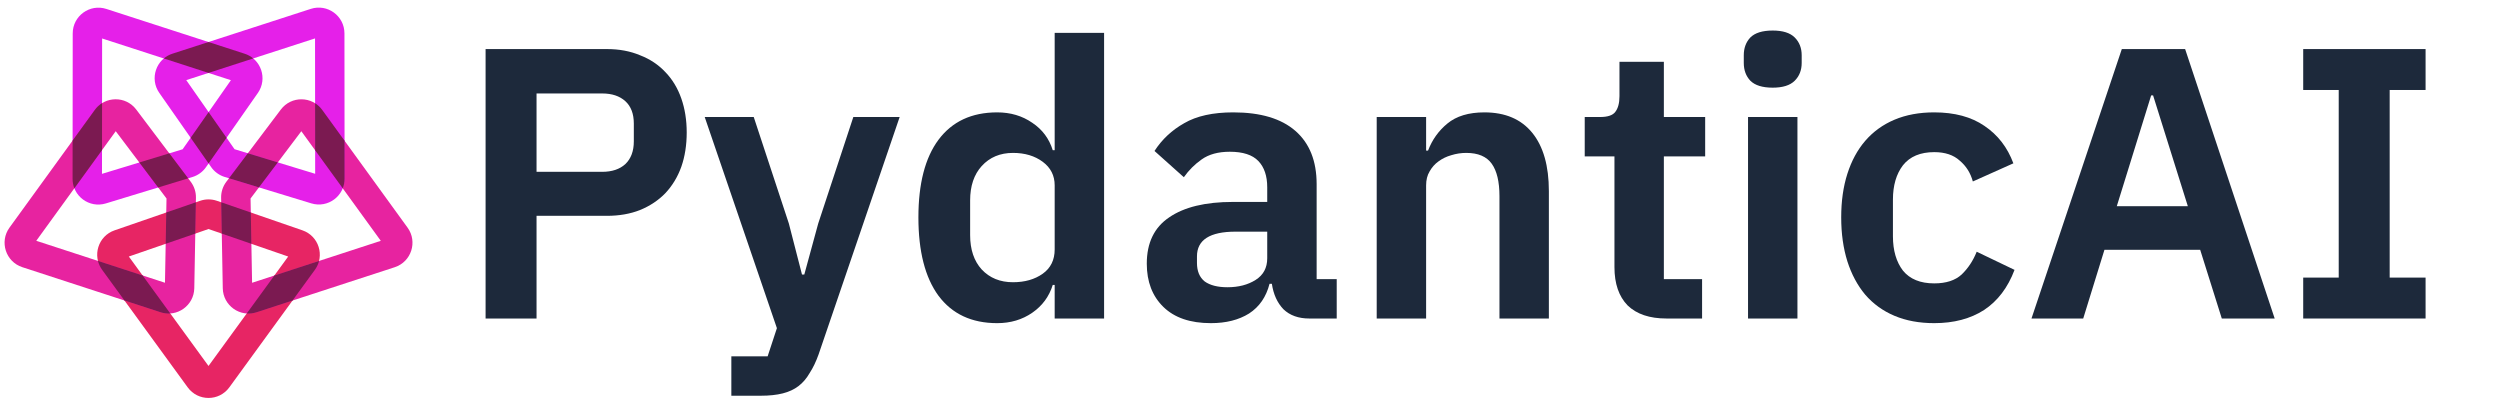
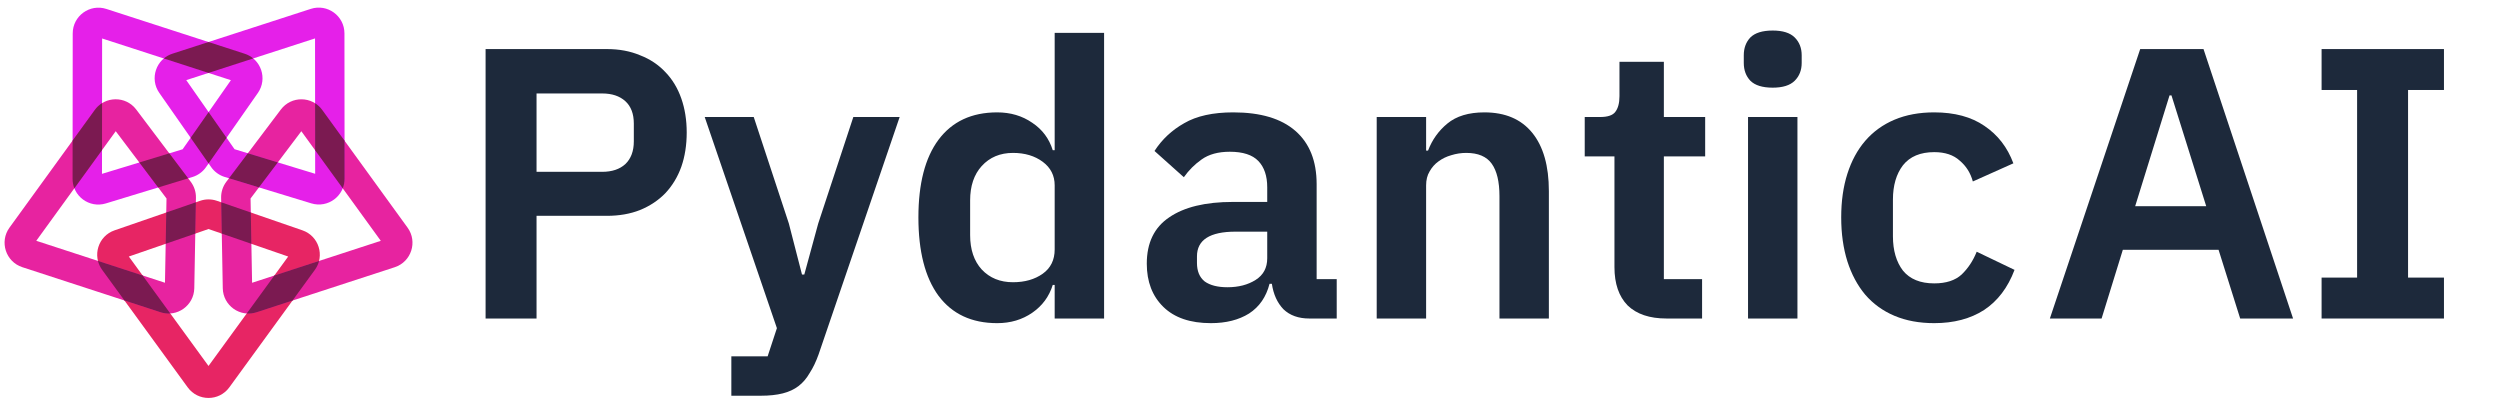
<svg xmlns="http://www.w3.org/2000/svg" width="680" height="111" viewBox="0 0 680 111">
  <g>
    <path fill="#E72564" d="M62.374 105.363C59.578 109.203 53.851 109.203 51.055 105.363L27.78 73.391C25.011 69.587 26.707 64.189 31.155 62.654L54.43 54.619C55.91 54.108 57.519 54.108 58.999 54.619L82.274 62.654C86.722 64.189 88.418 69.587 85.649 73.391L62.374 105.363ZM56.715 99.544L78.386 69.775L56.715 62.294L35.043 69.775L56.715 99.544Z" />
    <path fill="#E723A0" d="M110.86 61.919C113.648 65.764 111.878 71.211 107.362 72.683L69.762 84.94C65.289 86.398 60.68 83.116 60.594 78.412L60.145 53.792C60.116 52.227 60.613 50.697 61.556 49.448L76.391 29.794C79.225 26.039 84.883 26.093 87.645 29.902L110.86 61.919ZM103.577 65.503L81.962 35.693L68.15 53.992L68.568 76.915L103.577 65.503Z" />
    <path fill="#E520E9" d="M84.533 2.415C89.052 0.951 93.685 4.318 93.689 9.068L93.727 48.615C93.731 53.32 89.186 56.69 84.686 55.318L61.132 48.137C59.635 47.68 58.333 46.735 57.436 45.452L43.329 25.27C40.633 21.414 42.433 16.05 46.909 14.6L84.533 2.415ZM85.691 10.449L50.66 21.794L63.795 40.585L85.726 47.271L85.691 10.449Z" />
    <path fill="#E520E9" d="M28.935 2.432C24.416 0.969 19.782 4.335 19.778 9.085L19.74 48.632C19.736 53.337 24.281 56.707 28.782 55.335L52.335 48.154C53.832 47.697 55.134 46.752 56.031 45.469L70.138 25.287C72.834 21.431 71.034 16.067 66.558 14.617L28.935 2.432ZM27.776 10.466L62.807 21.812L49.672 40.602L27.741 47.288L27.776 10.466Z" />
    <path fill="#E723A0" d="M2.581 61.912C-0.208 65.757 1.562 71.204 6.078 72.676L43.678 84.933C48.152 86.391 52.761 83.109 52.847 78.405L53.296 53.786C53.324 52.22 52.827 50.691 51.884 49.441L37.05 29.787C34.215 26.032 28.558 26.086 25.796 29.895L2.581 61.912ZM9.864 65.496L31.479 35.686L45.291 53.985L44.873 76.908L9.864 65.496Z" />
    <path fill="#7B1A51" d="M79.569 81.743L85.649 73.391C86.199 72.635 86.573 71.816 86.784 70.977L74.626 74.94L67.104 85.273C67.971 85.333 68.869 85.231 69.762 84.94L79.569 81.743Z" />
    <path fill="#7B1A51" d="M60.167 55.023L60.322 63.54L68.374 66.32L68.219 57.803L60.167 55.023Z" />
    <path fill="#7B1A51" d="M93.717 38.276L87.645 29.902C87.097 29.148 86.437 28.541 85.707 28.081L85.719 40.875L93.228 51.23C93.549 50.429 93.727 49.548 93.726 48.615L93.717 38.276Z" />
    <path fill="#7B1A51" d="M70.429 50.971L62.281 48.487L67.413 41.688L75.561 44.172L70.429 50.971Z" />
    <path fill="#7B1A51" d="M56.739 44.454L61.62 37.473L56.739 30.491L51.859 37.473L56.739 44.454Z" />
    <path fill="#7B1A51" d="M44.555 15.9C45.222 15.338 46.012 14.891 46.909 14.6L56.707 11.427L66.558 14.617C67.442 14.903 68.222 15.342 68.883 15.893L56.707 19.836L44.555 15.9Z" />
    <path fill="#7B1A51" d="M51.179 48.506L46.047 41.707L37.899 44.191L43.031 50.99L51.179 48.506Z" />
    <path fill="#7B1A51" d="M20.223 51.209L27.748 40.831L27.76 28.058C27.019 28.519 26.349 29.132 25.796 29.895L19.75 38.233L19.74 48.632C19.739 49.55 19.912 50.417 20.223 51.209Z" />
    <path fill="#7B1A51" d="M53.273 55.019L45.221 57.798L45.065 66.315L53.117 63.535L53.273 55.019Z" />
    <path fill="#7B1A51" d="M46.32 85.267L38.792 74.925L26.641 70.965C26.851 71.808 27.226 72.631 27.779 73.391L33.849 81.729L43.678 84.933C44.565 85.222 45.458 85.325 46.32 85.267Z" />
  </g>
  <g transform="translate(-30, 0)">
    <path fill="#1D293B" d="M162.08 86.636V13.346H195.05C198.41 13.346 201.42 13.906 204.08 15.026C206.81 16.076 209.12 17.616 211.01 19.646C212.9 21.606 214.335 23.986 215.315 26.786C216.295 29.586 216.785 32.666 216.785 36.026C216.785 39.456 216.295 42.571 215.315 45.371C214.335 48.101 212.9 50.481 211.01 52.511C209.12 54.471 206.81 56.011 204.08 57.131C201.42 58.181 198.41 58.706 195.05 58.706H175.94V86.636H162.08ZM175.94 46.736H193.79C196.45 46.736 198.55 46.036 200.09 44.636C201.63 43.166 202.4 41.101 202.4 38.441V33.611C202.4 30.951 201.63 28.921 200.09 27.521C198.55 26.121 196.45 25.421 193.79 25.421H175.94V46.736Z" />
    <path fill="#1D293B" d="M262.106 31.826H274.706L252.656 96.401C251.956 98.361 251.151 100.041 250.241 101.441C249.401 102.911 248.386 104.101 247.196 105.011C246.006 105.921 244.571 106.586 242.891 107.006C241.211 107.426 239.251 107.636 237.011 107.636H228.926V96.926H238.796L241.316 89.261L221.681 31.826H235.016L244.571 60.806L248.141 74.666H248.771L252.551 60.806L262.106 31.826Z" />
    <path fill="#1D293B" d="M316.872 77.501H316.347C315.367 80.65 313.512 83.171 310.782 85.061C308.052 86.951 304.867 87.896 301.227 87.896C294.297 87.896 288.977 85.411 285.267 80.441C281.627 75.471 279.807 68.365 279.807 59.126C279.807 49.956 281.627 42.92 285.267 38.02C288.977 33.05 294.297 30.566 301.227 30.566C304.867 30.566 308.052 31.511 310.782 33.401C313.512 35.221 315.367 37.706 316.347 40.855H316.872V8.936H330.312V86.635H316.872V77.501ZM305.532 76.766C308.752 76.766 311.447 75.996 313.617 74.456C315.787 72.916 316.872 70.71 316.872 67.841V50.41C316.872 47.751 315.787 45.615 313.617 44.005C311.447 42.395 308.752 41.59 305.532 41.59C302.032 41.59 299.197 42.781 297.027 45.16C294.927 47.471 293.877 50.586 293.877 54.505V63.956C293.877 67.876 294.927 70.991 297.027 73.301C299.197 75.611 302.032 76.766 305.532 76.766Z" />
    <path fill="#1D293B" d="M386.131 86.635C383.191 86.635 380.846 85.795 379.096 84.115C377.416 82.365 376.366 80.055 375.946 77.185H375.316C374.406 80.755 372.551 83.45 369.751 85.27C366.951 87.02 363.486 87.895 359.356 87.895C353.756 87.895 349.451 86.425 346.441 83.485C343.431 80.545 341.926 76.625 341.926 71.725C341.926 66.055 343.956 61.855 348.016 59.125C352.076 56.325 357.851 54.925 365.341 54.925H374.686V50.935C374.686 47.855 373.881 45.475 372.271 43.795C370.661 42.115 368.071 41.275 364.501 41.275C361.351 41.275 358.796 41.975 356.836 43.375C354.946 44.705 353.336 46.315 352.006 48.205L344.026 41.065C346.056 37.915 348.751 35.395 352.111 33.505C355.471 31.545 359.916 30.565 365.446 30.565C372.866 30.565 378.501 32.245 382.351 35.605C386.201 38.965 388.126 43.795 388.126 50.095V75.925H393.586V86.635H386.131ZM363.871 78.13C366.881 78.13 369.436 77.465 371.536 76.135C373.636 74.805 374.686 72.845 374.686 70.255V63.01H366.076C359.076 63.01 355.576 65.25 355.576 69.73V71.515C355.576 73.755 356.276 75.435 357.676 76.555C359.146 77.605 361.211 78.13 363.871 78.13Z" />
    <path fill="#1D293B" d="M404.463 86.636V31.826H417.903V40.961H418.428C419.548 38.021 421.298 35.571 423.678 33.611C426.128 31.581 429.488 30.566 433.758 30.566C439.428 30.566 443.768 32.421 446.778 36.131C449.788 39.841 451.293 45.126 451.293 51.986V86.636H437.853V53.351C437.853 49.431 437.153 46.491 435.753 44.531C434.353 42.571 432.043 41.591 428.823 41.591C427.423 41.591 426.058 41.801 424.728 42.221C423.468 42.571 422.313 43.131 421.263 43.901C420.283 44.601 419.478 45.511 418.848 46.631C418.218 47.681 417.903 48.941 417.903 50.411V86.636H404.463Z" />
    <path fill="#1D293B" d="M483.306 86.635C478.686 86.635 475.151 85.446 472.701 83.066C470.321 80.616 469.131 77.15 469.131 72.671V42.535H461.046V31.826H465.246C467.276 31.826 468.641 31.37 469.341 30.46C470.111 29.48 470.496 28.046 470.496 26.155V16.811H482.571V31.826H493.806V42.535H482.571V75.926H492.966V86.635H483.306Z" />
    <path fill="#1D293B" d="M512.184 23.846C509.384 23.846 507.354 23.216 506.094 21.956C504.904 20.696 504.309 19.086 504.309 17.126V15.026C504.309 13.066 504.904 11.456 506.094 10.196C507.354 8.936 509.384 8.306 512.184 8.306C514.914 8.306 516.909 8.936 518.169 10.196C519.429 11.456 520.059 13.066 520.059 15.026V17.126C520.059 19.086 519.429 20.696 518.169 21.956C516.909 23.216 514.914 23.846 512.184 23.846ZM505.464 31.826H518.904V86.636H505.464V31.826Z" />
    <path fill="#1D293B" d="M556.113 87.895C552.053 87.895 548.448 87.23 545.298 85.9C542.148 84.57 539.488 82.645 537.318 80.125C535.218 77.605 533.608 74.595 532.488 71.095C531.368 67.525 530.808 63.535 530.808 59.125C530.808 54.715 531.368 50.76 532.488 47.26C533.608 43.76 535.218 40.785 537.318 38.335C539.488 35.815 542.148 33.89 545.298 32.56C548.448 31.23 552.053 30.565 556.113 30.565C561.643 30.565 566.193 31.79 569.763 34.24C573.403 36.69 576.028 40.085 577.638 44.425L566.613 49.36C565.983 47.05 564.793 45.16 563.043 43.69C561.363 42.15 559.053 41.38 556.113 41.38C552.333 41.38 549.498 42.57 547.608 44.95C545.788 47.33 544.878 50.445 544.878 54.295V64.27C544.878 68.12 545.788 71.235 547.608 73.615C549.498 75.925 552.333 77.08 556.113 77.08C559.333 77.08 561.818 76.275 563.568 74.665C565.318 72.985 566.683 70.92 567.663 68.47L577.953 73.405C576.133 78.235 573.368 81.875 569.658 84.325C565.948 86.705 561.433 87.895 556.113 87.895Z" />
-     <g transform="translate(-25, 0)">
+     <g transform="translate(-20, 0)">
      <path fill="#1D293B" d="M659.329 86.636L653.449 67.946H627.409L621.634 86.636H607.564L632.134 13.346H649.354L673.714 86.636H659.329ZM640.639 25.946H640.114L630.769 56.081H650.089L640.639 25.946Z" />
      <path fill="#1D293B" d="M681.472 86.636V75.506H691.132V24.476H681.472V13.346H714.757V24.476H704.992V75.506H714.757V86.636H681.472Z" />
    </g>
  </g>
</svg>
